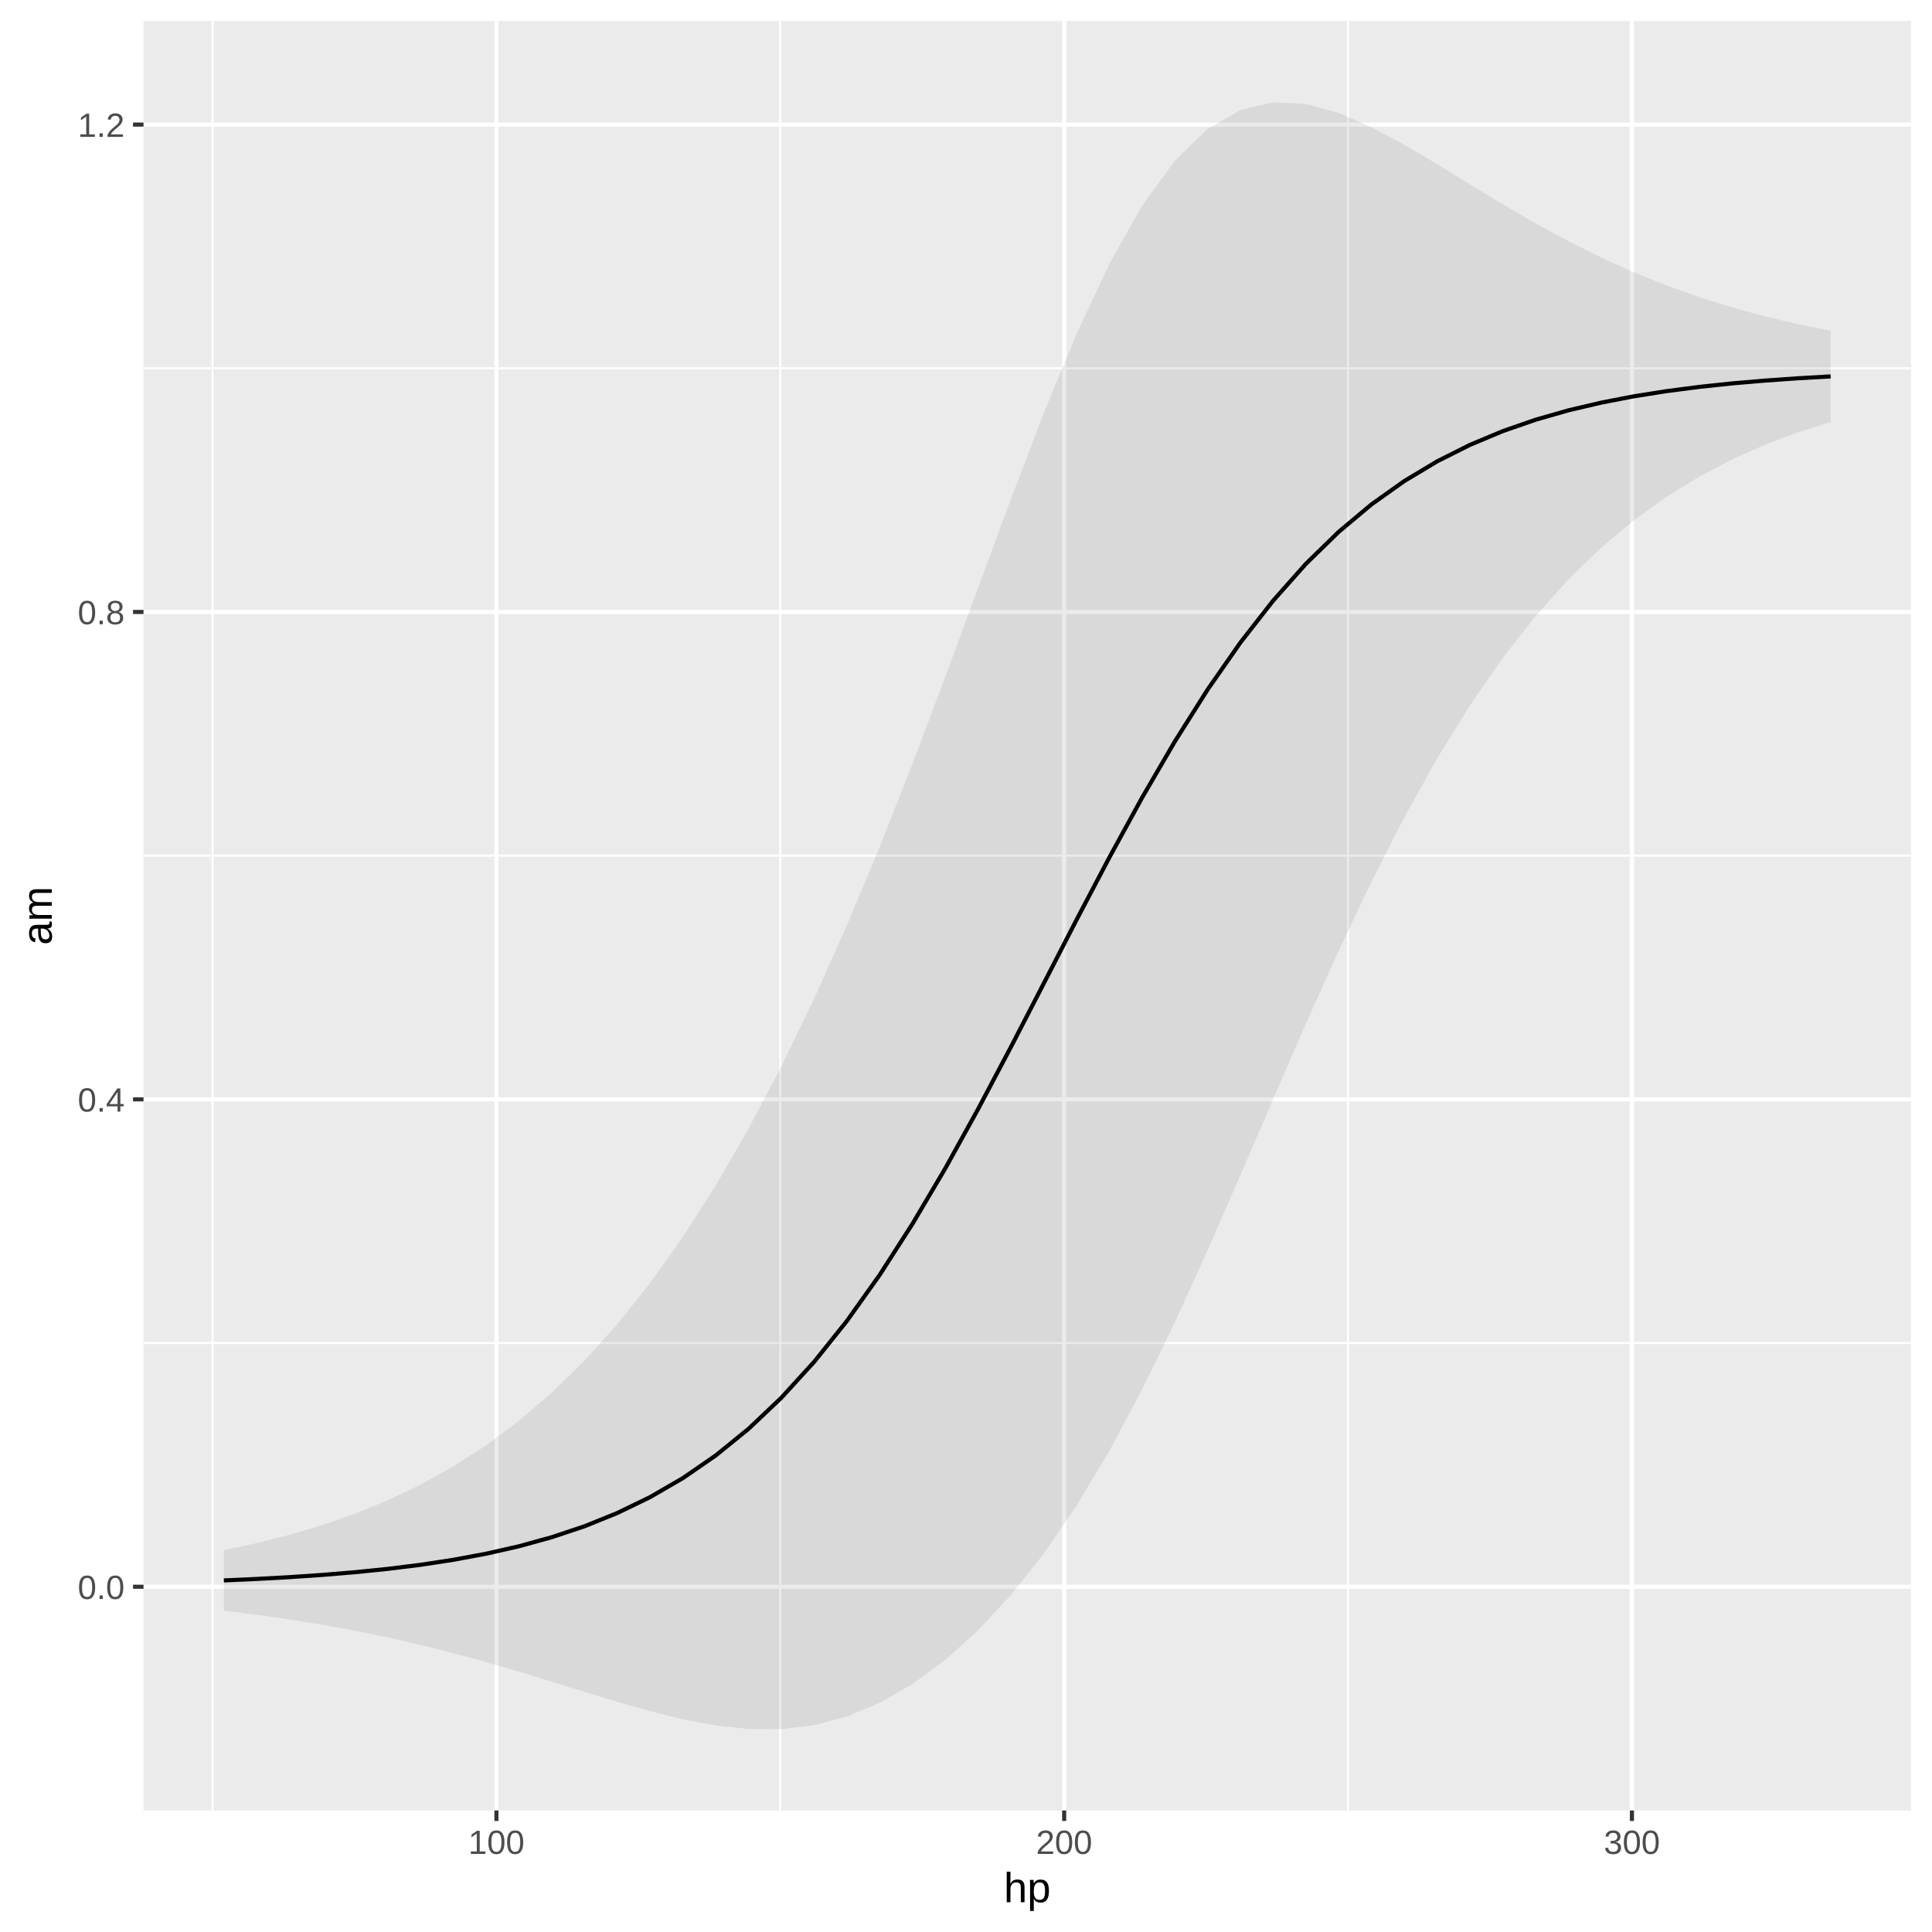
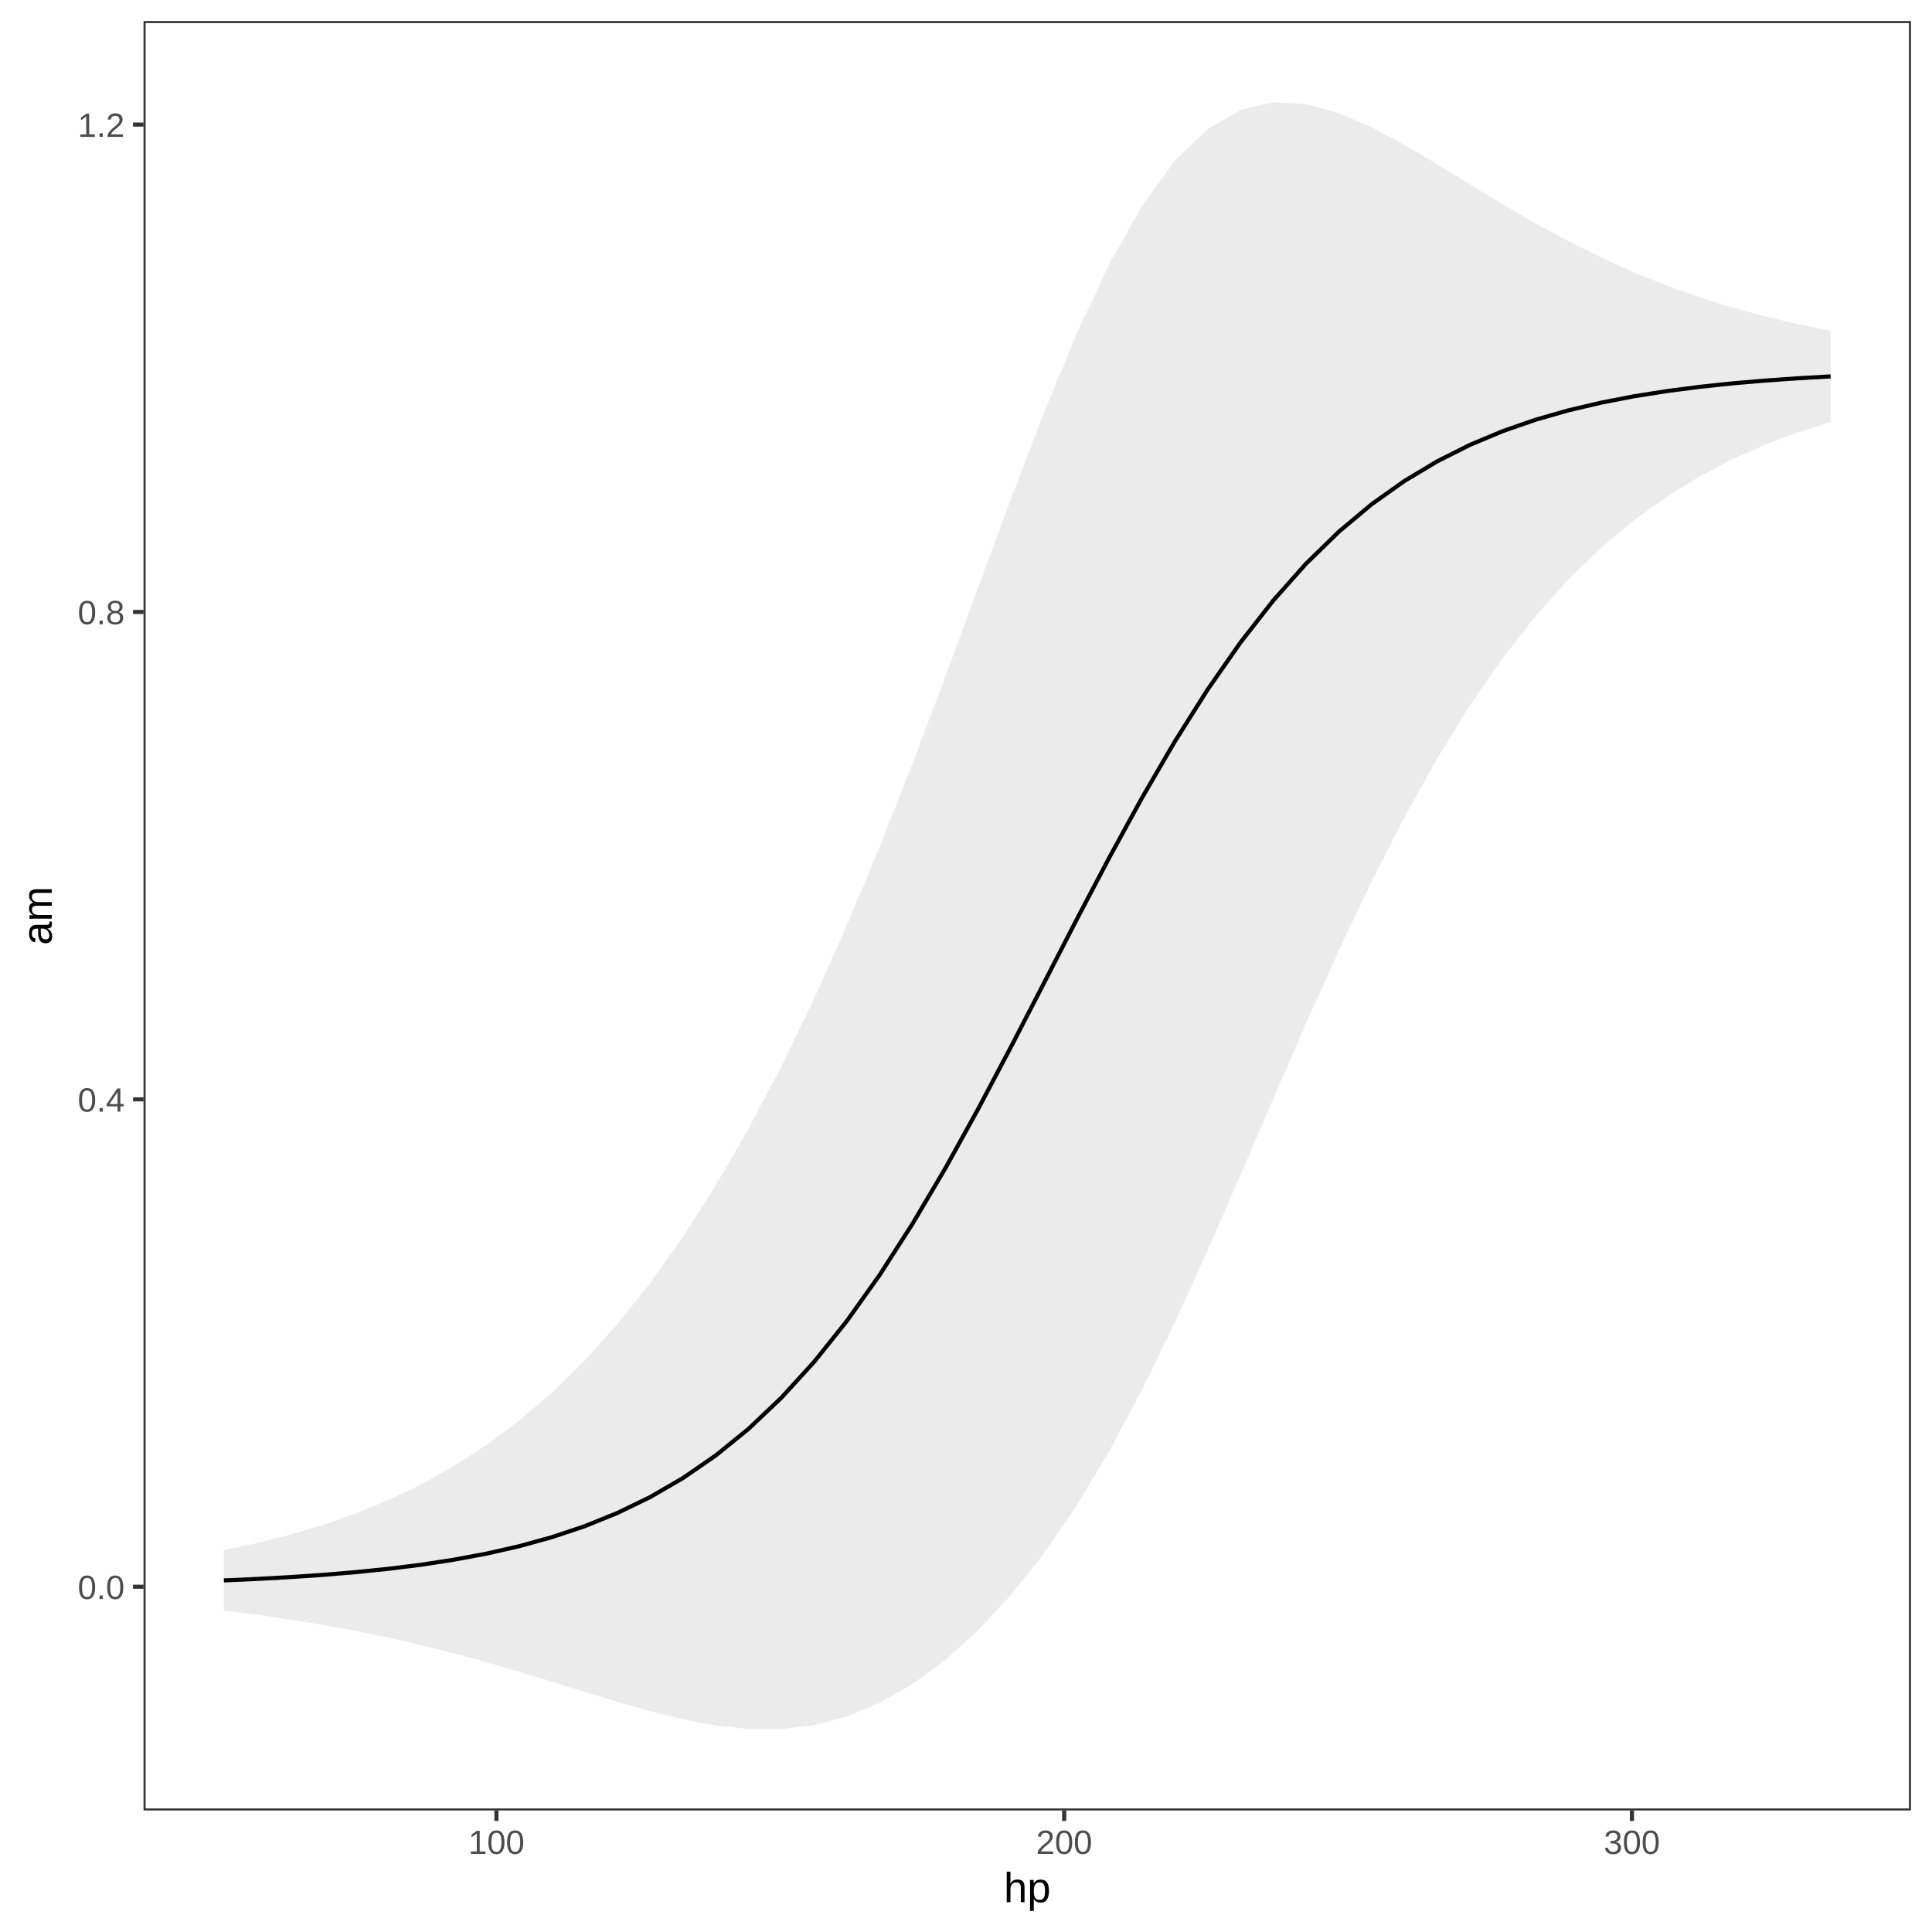
<svg xmlns="http://www.w3.org/2000/svg" class="svglite" width="504.00pt" height="504.00pt" viewBox="0 0 504.00 504.00">
  <defs>
    <style type="text/css">
    .svglite line, .svglite polyline, .svglite polygon, .svglite path, .svglite rect, .svglite circle {
      fill: none;
      stroke: #000000;
      stroke-linecap: round;
      stroke-linejoin: round;
      stroke-miterlimit: 10.00;
    }
    .svglite text {
      white-space: pre;
    }
  </style>
  </defs>
  <rect width="100%" height="100%" style="stroke: none; fill: #FFFFFF;" />
  <defs>
    <clipPath id="cpMC4wMHw1MDQuMDB8MC4wMHw1MDQuMDA=">
      <rect x="0.00" y="0.00" width="504.00" height="504.00" />
    </clipPath>
  </defs>
  <g clip-path="url(#cpMC4wMHw1MDQuMDB8MC4wMHw1MDQuMDA=)">
    <rect x="-0" y="0.00" width="504.00" height="504.00" style="stroke-width: 1.07; stroke: #FFFFFF; fill: #FFFFFF;" />
  </g>
  <defs>
    <clipPath id="cpMzcuNDR8NDk4LjUyfDUuNDh8NDcyLjI5">
      <rect x="37.44" y="5.48" width="461.08" height="466.82" />
    </clipPath>
  </defs>
  <g clip-path="url(#cpMzcuNDR8NDk4LjUyfDUuNDh8NDcyLjI5)">
-     <rect x="37.44" y="5.48" width="461.08" height="466.82" style="stroke-width: 1.07; stroke: none; fill: #EBEBEB;" />
-     <polyline points="37.44,350.36 498.52,350.36 " style="stroke-width: 0.53; stroke: #FFFFFF; stroke-linecap: butt;" />
-     <polyline points="37.44,223.21 498.52,223.21 " style="stroke-width: 0.53; stroke: #FFFFFF; stroke-linecap: butt;" />
-     <polyline points="37.44,96.07 498.52,96.07 " style="stroke-width: 0.53; stroke: #FFFFFF; stroke-linecap: butt;" />
-     <polyline points="55.44,472.29 55.44,5.48 " style="stroke-width: 0.53; stroke: #FFFFFF; stroke-linecap: butt;" />
-     <polyline points="203.55,472.29 203.55,5.48 " style="stroke-width: 0.53; stroke: #FFFFFF; stroke-linecap: butt;" />
-     <polyline points="351.67,472.29 351.67,5.48 " style="stroke-width: 0.53; stroke: #FFFFFF; stroke-linecap: butt;" />
-     <polyline points="37.44,413.93 498.52,413.93 " style="stroke-width: 1.07; stroke: #FFFFFF; stroke-linecap: butt;" />
-     <polyline points="37.44,286.79 498.52,286.79 " style="stroke-width: 1.07; stroke: #FFFFFF; stroke-linecap: butt;" />
-     <polyline points="37.44,159.64 498.52,159.64 " style="stroke-width: 1.07; stroke: #FFFFFF; stroke-linecap: butt;" />
-     <polyline points="37.44,32.50 498.52,32.50 " style="stroke-width: 1.07; stroke: #FFFFFF; stroke-linecap: butt;" />
-     <polyline points="129.50,472.29 129.50,5.48 " style="stroke-width: 1.07; stroke: #FFFFFF; stroke-linecap: butt;" />
-     <polyline points="277.61,472.29 277.61,5.48 " style="stroke-width: 1.07; stroke: #FFFFFF; stroke-linecap: butt;" />
-     <polyline points="425.72,472.29 425.72,5.48 " style="stroke-width: 1.07; stroke: #FFFFFF; stroke-linecap: butt;" />
+     <rect x="37.44" y="5.48" width="461.08" height="466.82" style="stroke-width: 1.07; stroke: none; fill: #FFFFFF;" />
    <polygon points="58.40,404.38 66.96,402.55 75.51,400.40 84.06,397.86 92.62,394.88 101.17,391.38 109.73,387.29 118.28,382.53 126.84,377.01 135.39,370.64 143.94,363.31 152.50,354.94 161.05,345.43 169.61,334.69 178.16,322.65 186.72,309.25 195.27,294.44 203.82,278.19 212.38,260.51 220.93,241.40 229.49,220.92 238.04,199.22 246.60,176.56 255.15,153.35 263.70,130.20 272.26,107.87 280.81,87.18 289.37,68.92 297.92,53.71 306.48,41.92 315.03,33.65 323.59,28.70 332.14,26.70 340.69,27.14 349.25,29.48 357.80,33.19 366.36,37.78 374.91,42.85 383.47,48.10 392.02,53.29 400.57,58.26 409.13,62.91 417.68,67.18 426.24,71.04 434.79,74.48 443.35,77.53 451.90,80.21 460.45,82.54 469.01,84.56 477.56,86.30 477.56,110.07 469.01,112.79 460.45,116.01 451.90,119.82 443.35,124.31 434.79,129.57 426.24,135.73 417.68,142.89 409.13,151.19 400.57,160.74 392.02,171.65 383.47,184.00 374.91,197.85 366.36,213.18 357.80,229.94 349.25,247.96 340.69,266.98 332.14,286.66 323.59,306.54 315.03,326.13 306.48,344.94 297.92,362.52 289.37,378.55 280.81,392.83 272.26,405.33 263.70,416.11 255.15,425.31 246.60,433.01 238.04,439.31 229.49,444.22 220.93,447.78 212.38,450.04 203.82,451.08 195.27,451.05 186.72,450.12 178.16,448.51 169.61,446.39 161.05,443.96 152.50,441.35 143.94,438.70 135.39,436.09 126.84,433.60 118.28,431.27 109.73,429.12 101.17,427.16 92.62,425.40 84.06,423.84 75.51,422.46 66.96,421.24 58.40,420.18 " style="stroke-width: 0.00; stroke: none; stroke-linecap: butt; fill: #333333; fill-opacity: 0.10;" />
    <polyline points="58.40,404.38 66.96,402.55 75.51,400.40 84.06,397.86 92.62,394.88 101.17,391.38 109.73,387.29 118.28,382.53 126.84,377.01 135.39,370.64 143.94,363.31 152.50,354.94 161.05,345.43 169.61,334.69 178.16,322.65 186.72,309.25 195.27,294.44 203.82,278.19 212.38,260.51 220.93,241.40 229.49,220.92 238.04,199.22 246.60,176.56 255.15,153.35 263.70,130.20 272.26,107.87 280.81,87.18 289.37,68.92 297.92,53.71 306.48,41.92 315.03,33.65 323.59,28.70 332.14,26.70 340.69,27.14 349.25,29.48 357.80,33.19 366.36,37.78 374.91,42.85 383.47,48.10 392.02,53.29 400.57,58.26 409.13,62.91 417.68,67.18 426.24,71.04 434.79,74.48 443.35,77.53 451.90,80.21 460.45,82.54 469.01,84.56 477.56,86.30 " style="stroke-width: 1.07; stroke: none; stroke-linecap: butt;" />
    <polyline points="477.56,110.07 469.01,112.79 460.45,116.01 451.90,119.82 443.35,124.31 434.79,129.57 426.24,135.73 417.68,142.89 409.13,151.19 400.57,160.74 392.02,171.65 383.47,184.00 374.91,197.85 366.36,213.18 357.80,229.94 349.25,247.96 340.69,266.98 332.14,286.66 323.59,306.54 315.03,326.13 306.48,344.94 297.92,362.52 289.37,378.55 280.81,392.83 272.26,405.33 263.70,416.11 255.15,425.31 246.60,433.01 238.04,439.31 229.49,444.22 220.93,447.78 212.38,450.04 203.82,451.08 195.27,451.05 186.72,450.12 178.16,448.51 169.61,446.39 161.05,443.96 152.50,441.35 143.94,438.70 135.39,436.09 126.84,433.60 118.28,431.27 109.73,429.12 101.17,427.16 92.62,425.40 84.06,423.84 75.51,422.46 66.96,421.24 58.40,420.18 " style="stroke-width: 1.07; stroke: none; stroke-linecap: butt;" />
    <polyline points="58.40,412.28 66.96,411.90 75.51,411.43 84.06,410.85 92.62,410.14 101.17,409.27 109.73,408.21 118.28,406.90 126.84,405.31 135.39,403.37 143.94,401.01 152.50,398.15 161.05,394.69 169.61,390.54 178.16,385.58 186.72,379.68 195.27,372.74 203.82,364.64 212.38,355.27 220.93,344.59 229.49,332.57 238.04,319.26 246.60,304.79 255.15,289.33 263.70,273.16 272.26,256.60 280.81,240.00 289.37,223.73 297.92,208.12 306.48,193.43 315.03,179.89 323.59,167.62 332.14,156.68 340.69,147.06 349.25,138.72 357.80,131.56 366.36,125.48 374.91,120.35 383.47,116.05 392.02,112.47 400.57,109.50 409.13,107.05 417.68,105.04 426.24,103.38 434.79,102.03 443.35,100.92 451.90,100.01 460.45,99.28 469.01,98.68 477.56,98.19 " style="stroke-width: 1.07; stroke-linecap: butt;" />
+     <rect x="37.44" y="5.48" width="461.08" height="466.82" style="stroke-width: 1.07; stroke: #333333;" />
  </g>
  <g clip-path="url(#cpMC4wMHw1MDQuMDB8MC4wMHw1MDQuMDA=)">
    <text x="32.51" y="417.14" text-anchor="end" style="font-size: 8.80px;fill: #4D4D4D; font-family: &quot;Arimo&quot;;" textLength="13.98px" lengthAdjust="spacingAndGlyphs">0.0</text>
    <text x="32.51" y="289.99" text-anchor="end" style="font-size: 8.80px;fill: #4D4D4D; font-family: &quot;Arimo&quot;;" textLength="13.98px" lengthAdjust="spacingAndGlyphs">0.4</text>
    <text x="32.51" y="162.85" text-anchor="end" style="font-size: 8.80px;fill: #4D4D4D; font-family: &quot;Arimo&quot;;" textLength="13.98px" lengthAdjust="spacingAndGlyphs">0.8</text>
    <text x="32.51" y="35.71" text-anchor="end" style="font-size: 8.80px;fill: #4D4D4D; font-family: &quot;Arimo&quot;;" textLength="13.98px" lengthAdjust="spacingAndGlyphs">1.2</text>
    <polyline points="34.70,413.93 37.44,413.93 " style="stroke-width: 1.07; stroke: #333333; stroke-linecap: butt;" />
    <polyline points="34.70,286.79 37.44,286.79 " style="stroke-width: 1.07; stroke: #333333; stroke-linecap: butt;" />
    <polyline points="34.70,159.64 37.44,159.64 " style="stroke-width: 1.07; stroke: #333333; stroke-linecap: butt;" />
    <polyline points="34.70,32.50 37.44,32.50 " style="stroke-width: 1.07; stroke: #333333; stroke-linecap: butt;" />
    <polyline points="129.50,475.03 129.50,472.29 " style="stroke-width: 1.07; stroke: #333333; stroke-linecap: butt;" />
    <polyline points="277.61,475.03 277.61,472.29 " style="stroke-width: 1.07; stroke: #333333; stroke-linecap: butt;" />
    <polyline points="425.72,475.03 425.72,472.29 " style="stroke-width: 1.07; stroke: #333333; stroke-linecap: butt;" />
    <text x="129.50" y="483.64" text-anchor="middle" style="font-size: 8.80px;fill: #4D4D4D; font-family: &quot;Arimo&quot;;" textLength="16.78px" lengthAdjust="spacingAndGlyphs">100</text>
    <text x="277.61" y="483.64" text-anchor="middle" style="font-size: 8.80px;fill: #4D4D4D; font-family: &quot;Arimo&quot;;" textLength="16.78px" lengthAdjust="spacingAndGlyphs">200</text>
    <text x="425.72" y="483.64" text-anchor="middle" style="font-size: 8.80px;fill: #4D4D4D; font-family: &quot;Arimo&quot;;" textLength="16.78px" lengthAdjust="spacingAndGlyphs">300</text>
    <text x="267.98" y="496.23" text-anchor="middle" style="font-size: 11.00px; font-family: &quot;Arimo&quot;;" textLength="13.95px" lengthAdjust="spacingAndGlyphs">hp</text>
    <text transform="translate(13.50,238.89) rotate(-90)" text-anchor="middle" style="font-size: 11.00px; font-family: &quot;Arimo&quot;;" textLength="17.45px" lengthAdjust="spacingAndGlyphs">am</text>
  </g>
</svg>
